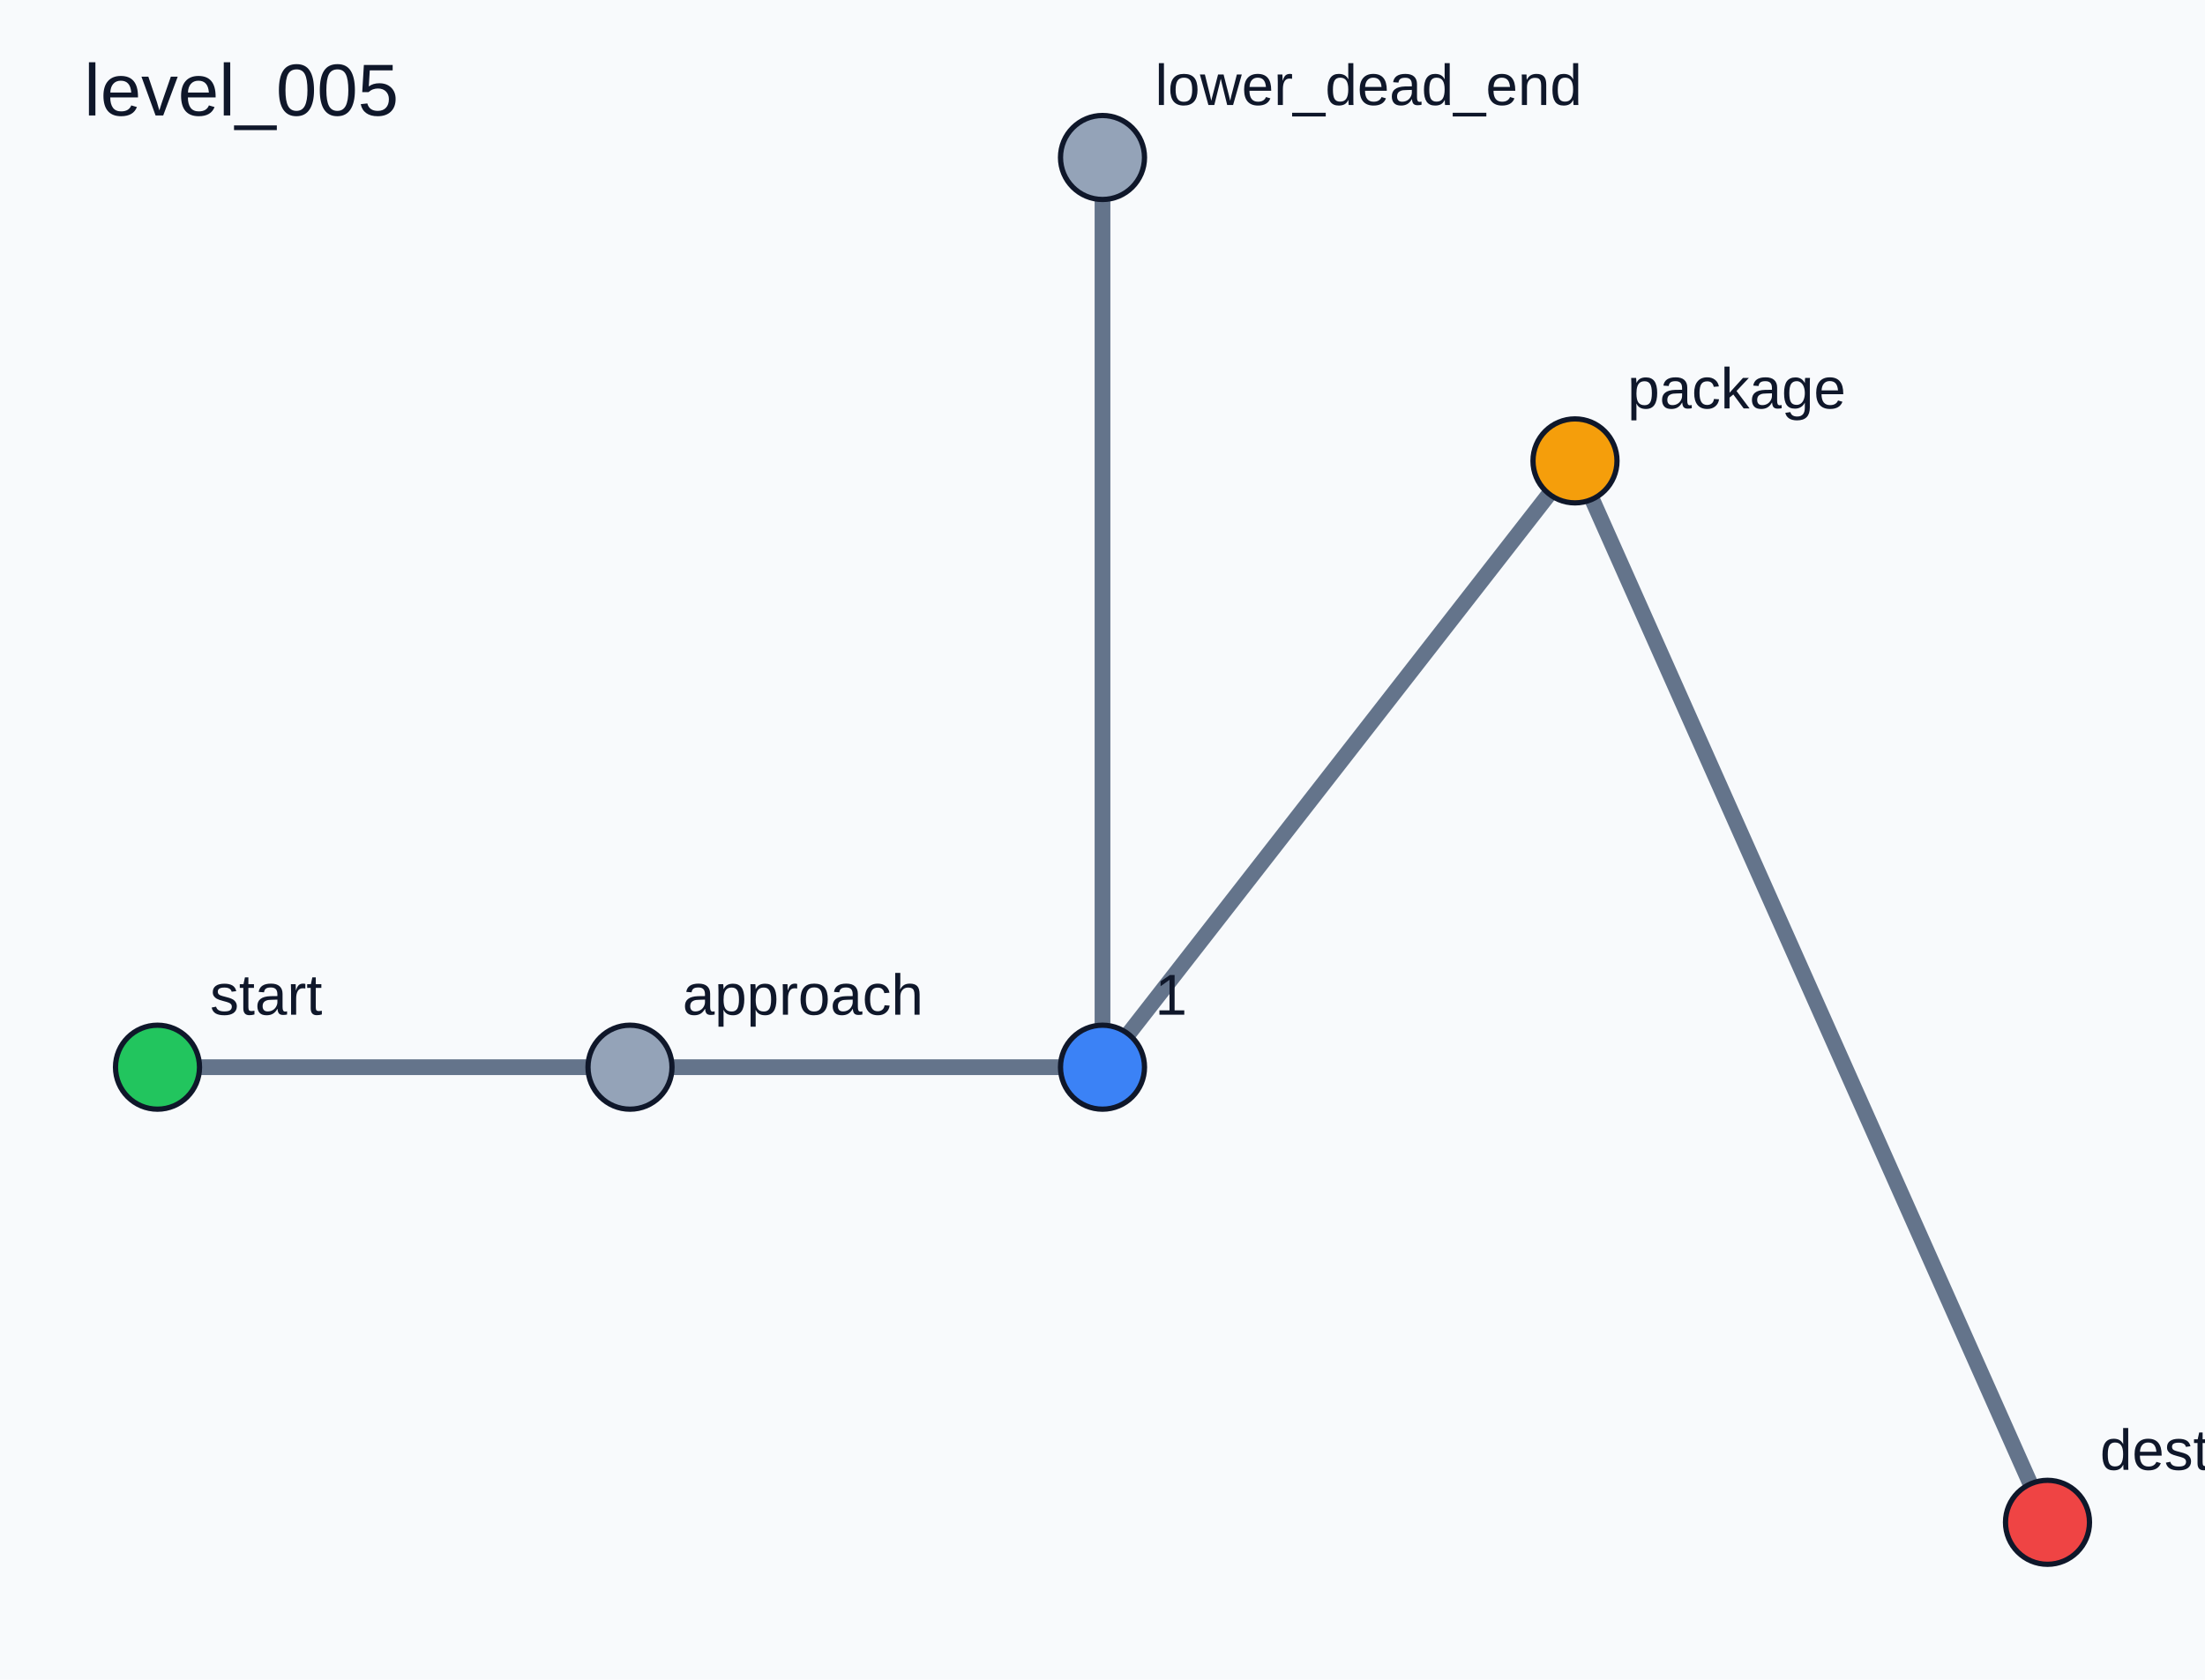
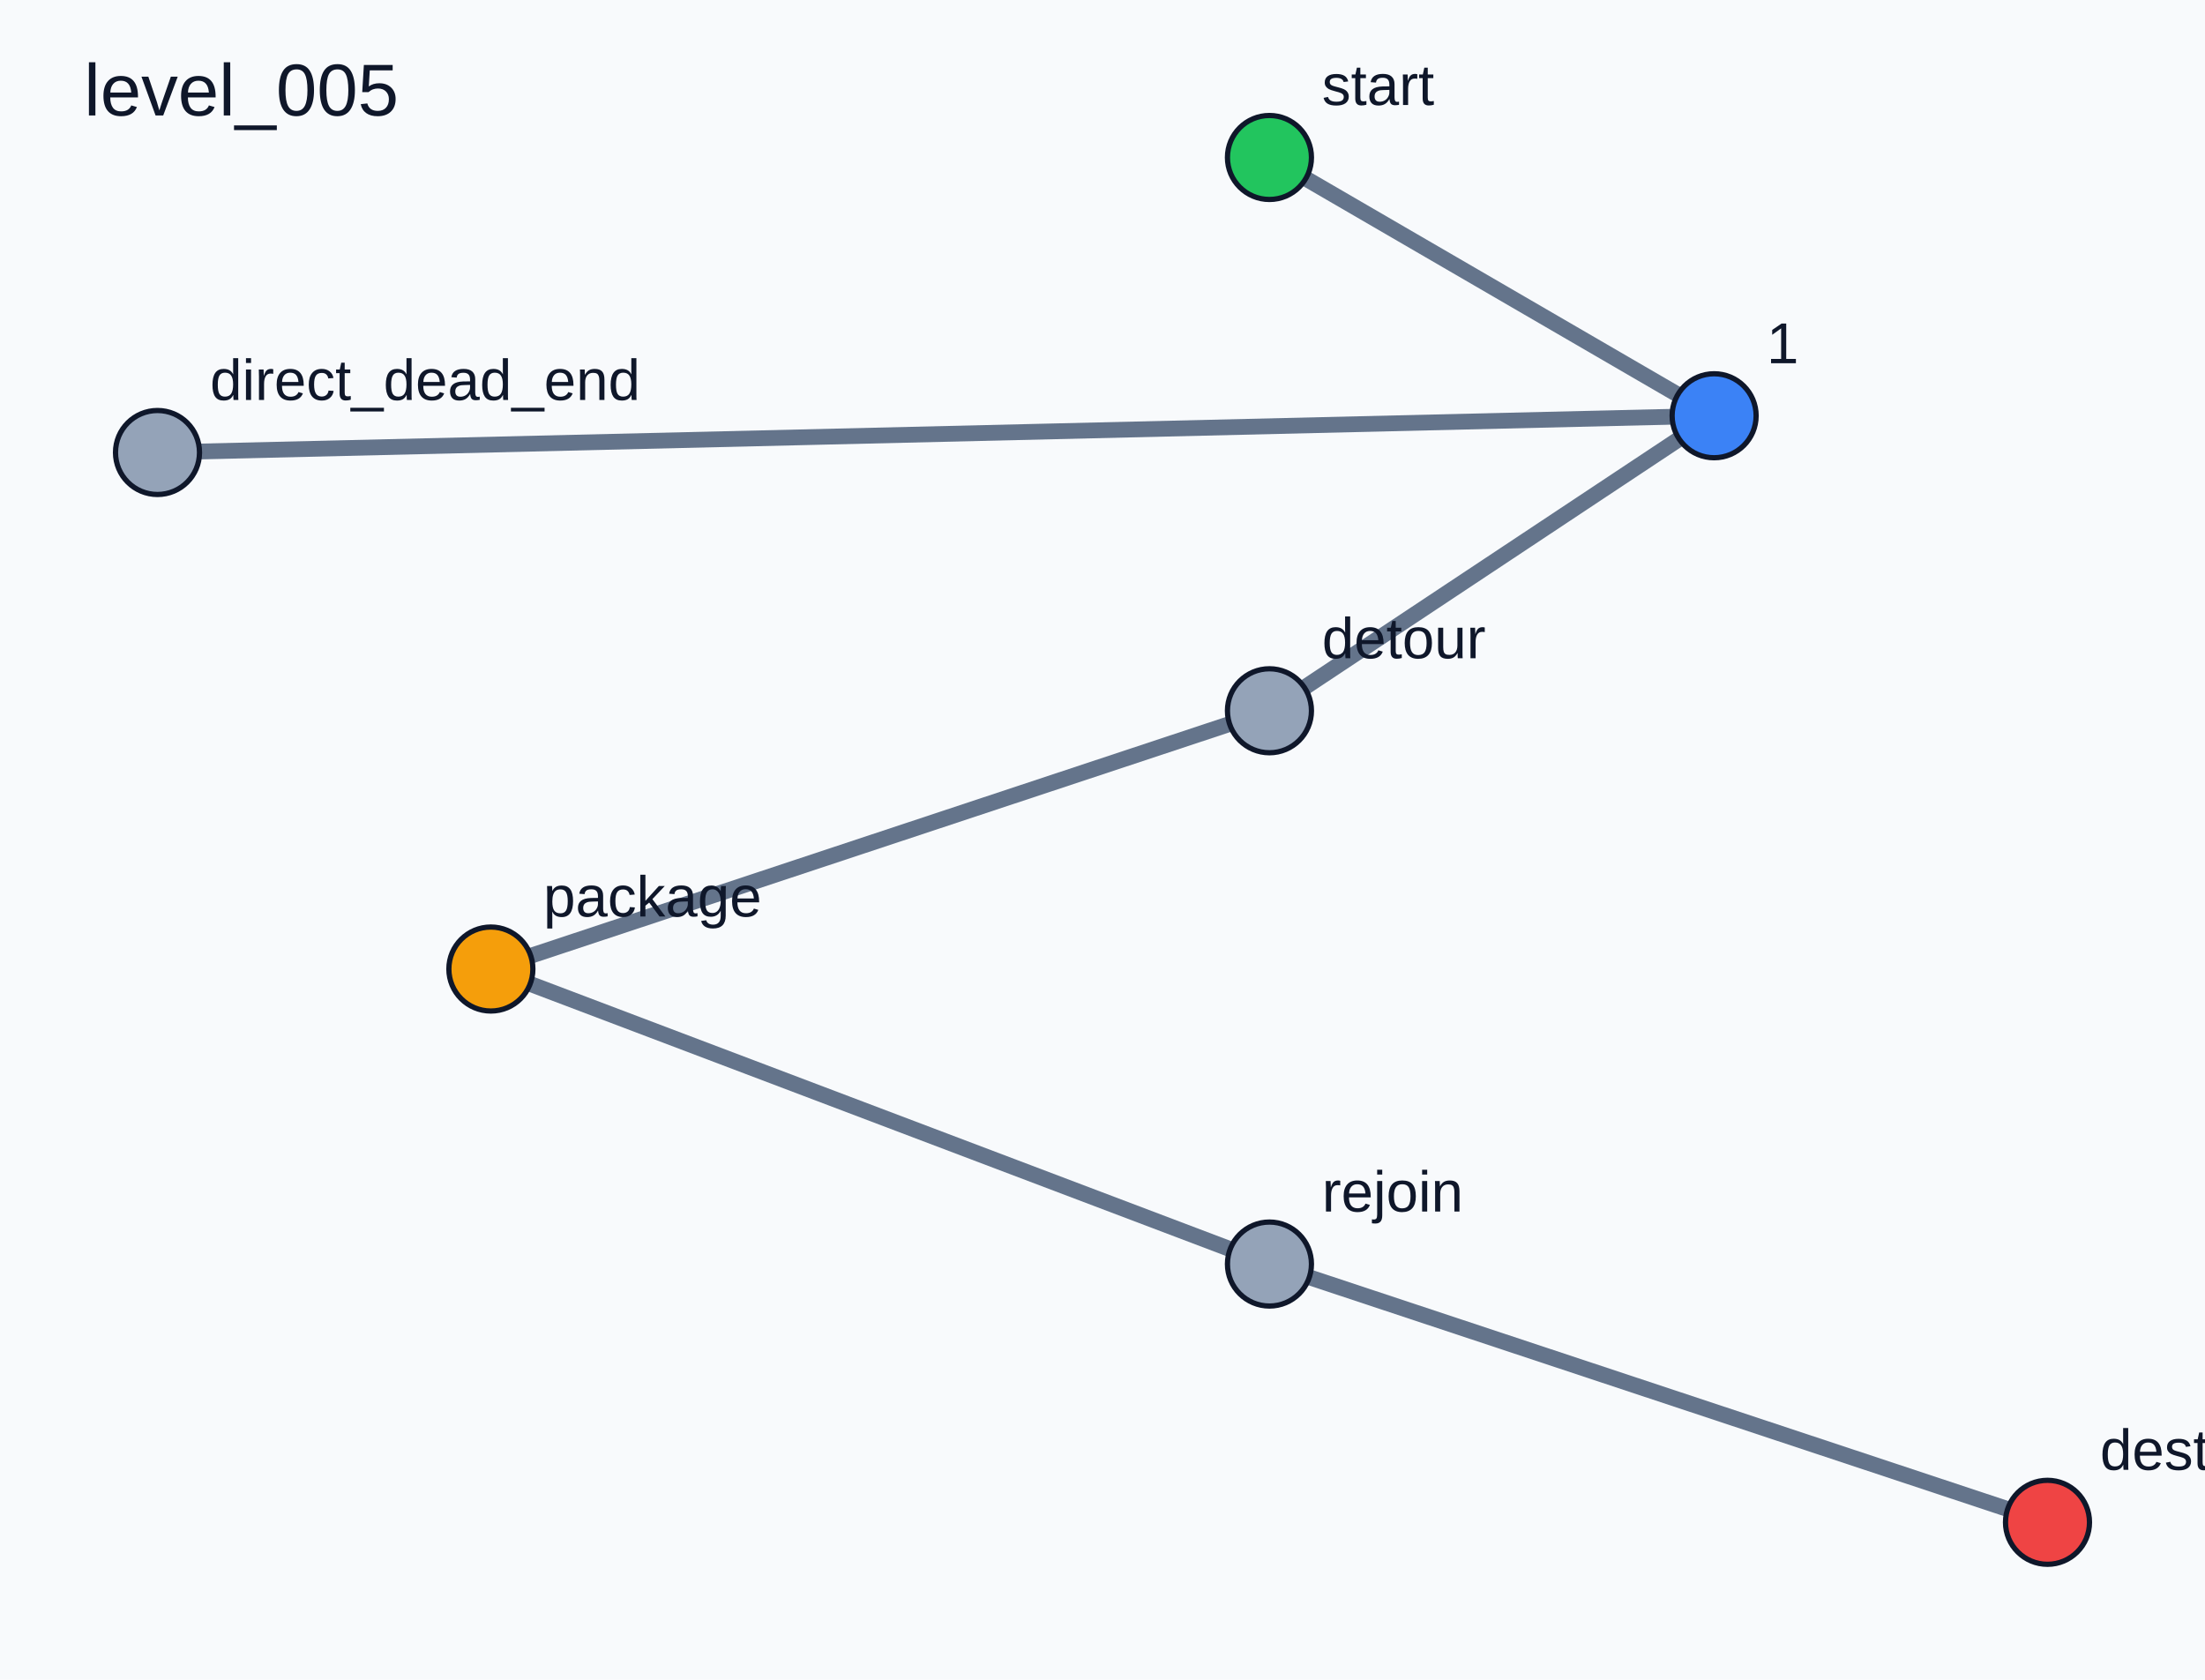
<svg xmlns="http://www.w3.org/2000/svg" width="420" height="320" viewBox="0 0 420 320">
  <rect width="100%" height="100%" fill="#f8fafc" />
  <text x="16" y="22" font-family="Arial" font-size="14" fill="#0f172a">level_005</text>
-   <line x1="30.0" y1="203.3" x2="120.0" y2="203.3" stroke="#64748b" stroke-width="3" />
-   <line x1="120.0" y1="203.3" x2="210.0" y2="203.3" stroke="#64748b" stroke-width="3" />
-   <line x1="210.0" y1="203.3" x2="210.0" y2="30.0" stroke="#64748b" stroke-width="3" />
-   <line x1="210.0" y1="203.3" x2="300.0" y2="87.8" stroke="#64748b" stroke-width="3" />
-   <line x1="300.0" y1="87.8" x2="390.0" y2="290.0" stroke="#64748b" stroke-width="3" />
-   <circle cx="30.0" cy="203.3" r="8" fill="#22c55e" stroke="#0f172a" stroke-width="1" />
-   <text x="40.0" y="193.3" font-family="Arial" font-size="11" fill="#0f172a">start</text>
-   <circle cx="120.0" cy="203.3" r="8" fill="#94a3b8" stroke="#0f172a" stroke-width="1" />
-   <text x="130.0" y="193.3" font-family="Arial" font-size="11" fill="#0f172a">approach</text>
-   <circle cx="210.0" cy="203.3" r="8" fill="#3b82f6" stroke="#0f172a" stroke-width="1" />
-   <text x="220.0" y="193.3" font-family="Arial" font-size="11" fill="#0f172a">1</text>
-   <circle cx="210.0" cy="30.0" r="8" fill="#94a3b8" stroke="#0f172a" stroke-width="1" />
-   <text x="220.0" y="20.0" font-family="Arial" font-size="11" fill="#0f172a">lower_dead_end</text>
-   <circle cx="300.0" cy="87.8" r="8" fill="#f59e0b" stroke="#0f172a" stroke-width="1" />
-   <text x="310.0" y="77.8" font-family="Arial" font-size="11" fill="#0f172a">package</text>
+   <line x1="241.8" y1="30.0" x2="326.5" y2="79.2" stroke="#64748b" stroke-width="3" />
+   <line x1="326.5" y1="79.2" x2="30.0" y2="86.2" stroke="#64748b" stroke-width="3" />
+   <line x1="326.5" y1="79.2" x2="241.8" y2="135.4" stroke="#64748b" stroke-width="3" />
+   <line x1="241.8" y1="135.4" x2="93.5" y2="184.6" stroke="#64748b" stroke-width="3" />
+   <line x1="93.5" y1="184.6" x2="241.8" y2="240.8" stroke="#64748b" stroke-width="3" />
+   <line x1="241.8" y1="240.8" x2="390.0" y2="290.0" stroke="#64748b" stroke-width="3" />
+   <circle cx="241.8" cy="30.0" r="8" fill="#22c55e" stroke="#0f172a" stroke-width="1" />
+   <text x="251.8" y="20.0" font-family="Arial" font-size="11" fill="#0f172a">start</text>
+   <circle cx="326.5" cy="79.2" r="8" fill="#3b82f6" stroke="#0f172a" stroke-width="1" />
+   <text x="336.5" y="69.2" font-family="Arial" font-size="11" fill="#0f172a">1</text>
+   <circle cx="241.8" cy="135.4" r="8" fill="#94a3b8" stroke="#0f172a" stroke-width="1" />
+   <text x="251.8" y="125.4" font-family="Arial" font-size="11" fill="#0f172a">detour</text>
+   <circle cx="93.5" cy="184.6" r="8" fill="#f59e0b" stroke="#0f172a" stroke-width="1" />
+   <text x="103.5" y="174.6" font-family="Arial" font-size="11" fill="#0f172a">package</text>
+   <circle cx="241.8" cy="240.8" r="8" fill="#94a3b8" stroke="#0f172a" stroke-width="1" />
+   <text x="251.8" y="230.8" font-family="Arial" font-size="11" fill="#0f172a">rejoin</text>
  <circle cx="390.0" cy="290.0" r="8" fill="#ef4444" stroke="#0f172a" stroke-width="1" />
  <text x="400.0" y="280.0" font-family="Arial" font-size="11" fill="#0f172a">destination</text>
+   <circle cx="30.0" cy="86.2" r="8" fill="#94a3b8" stroke="#0f172a" stroke-width="1" />
+   <text x="40.0" y="76.2" font-family="Arial" font-size="11" fill="#0f172a">direct_dead_end</text>
</svg>
